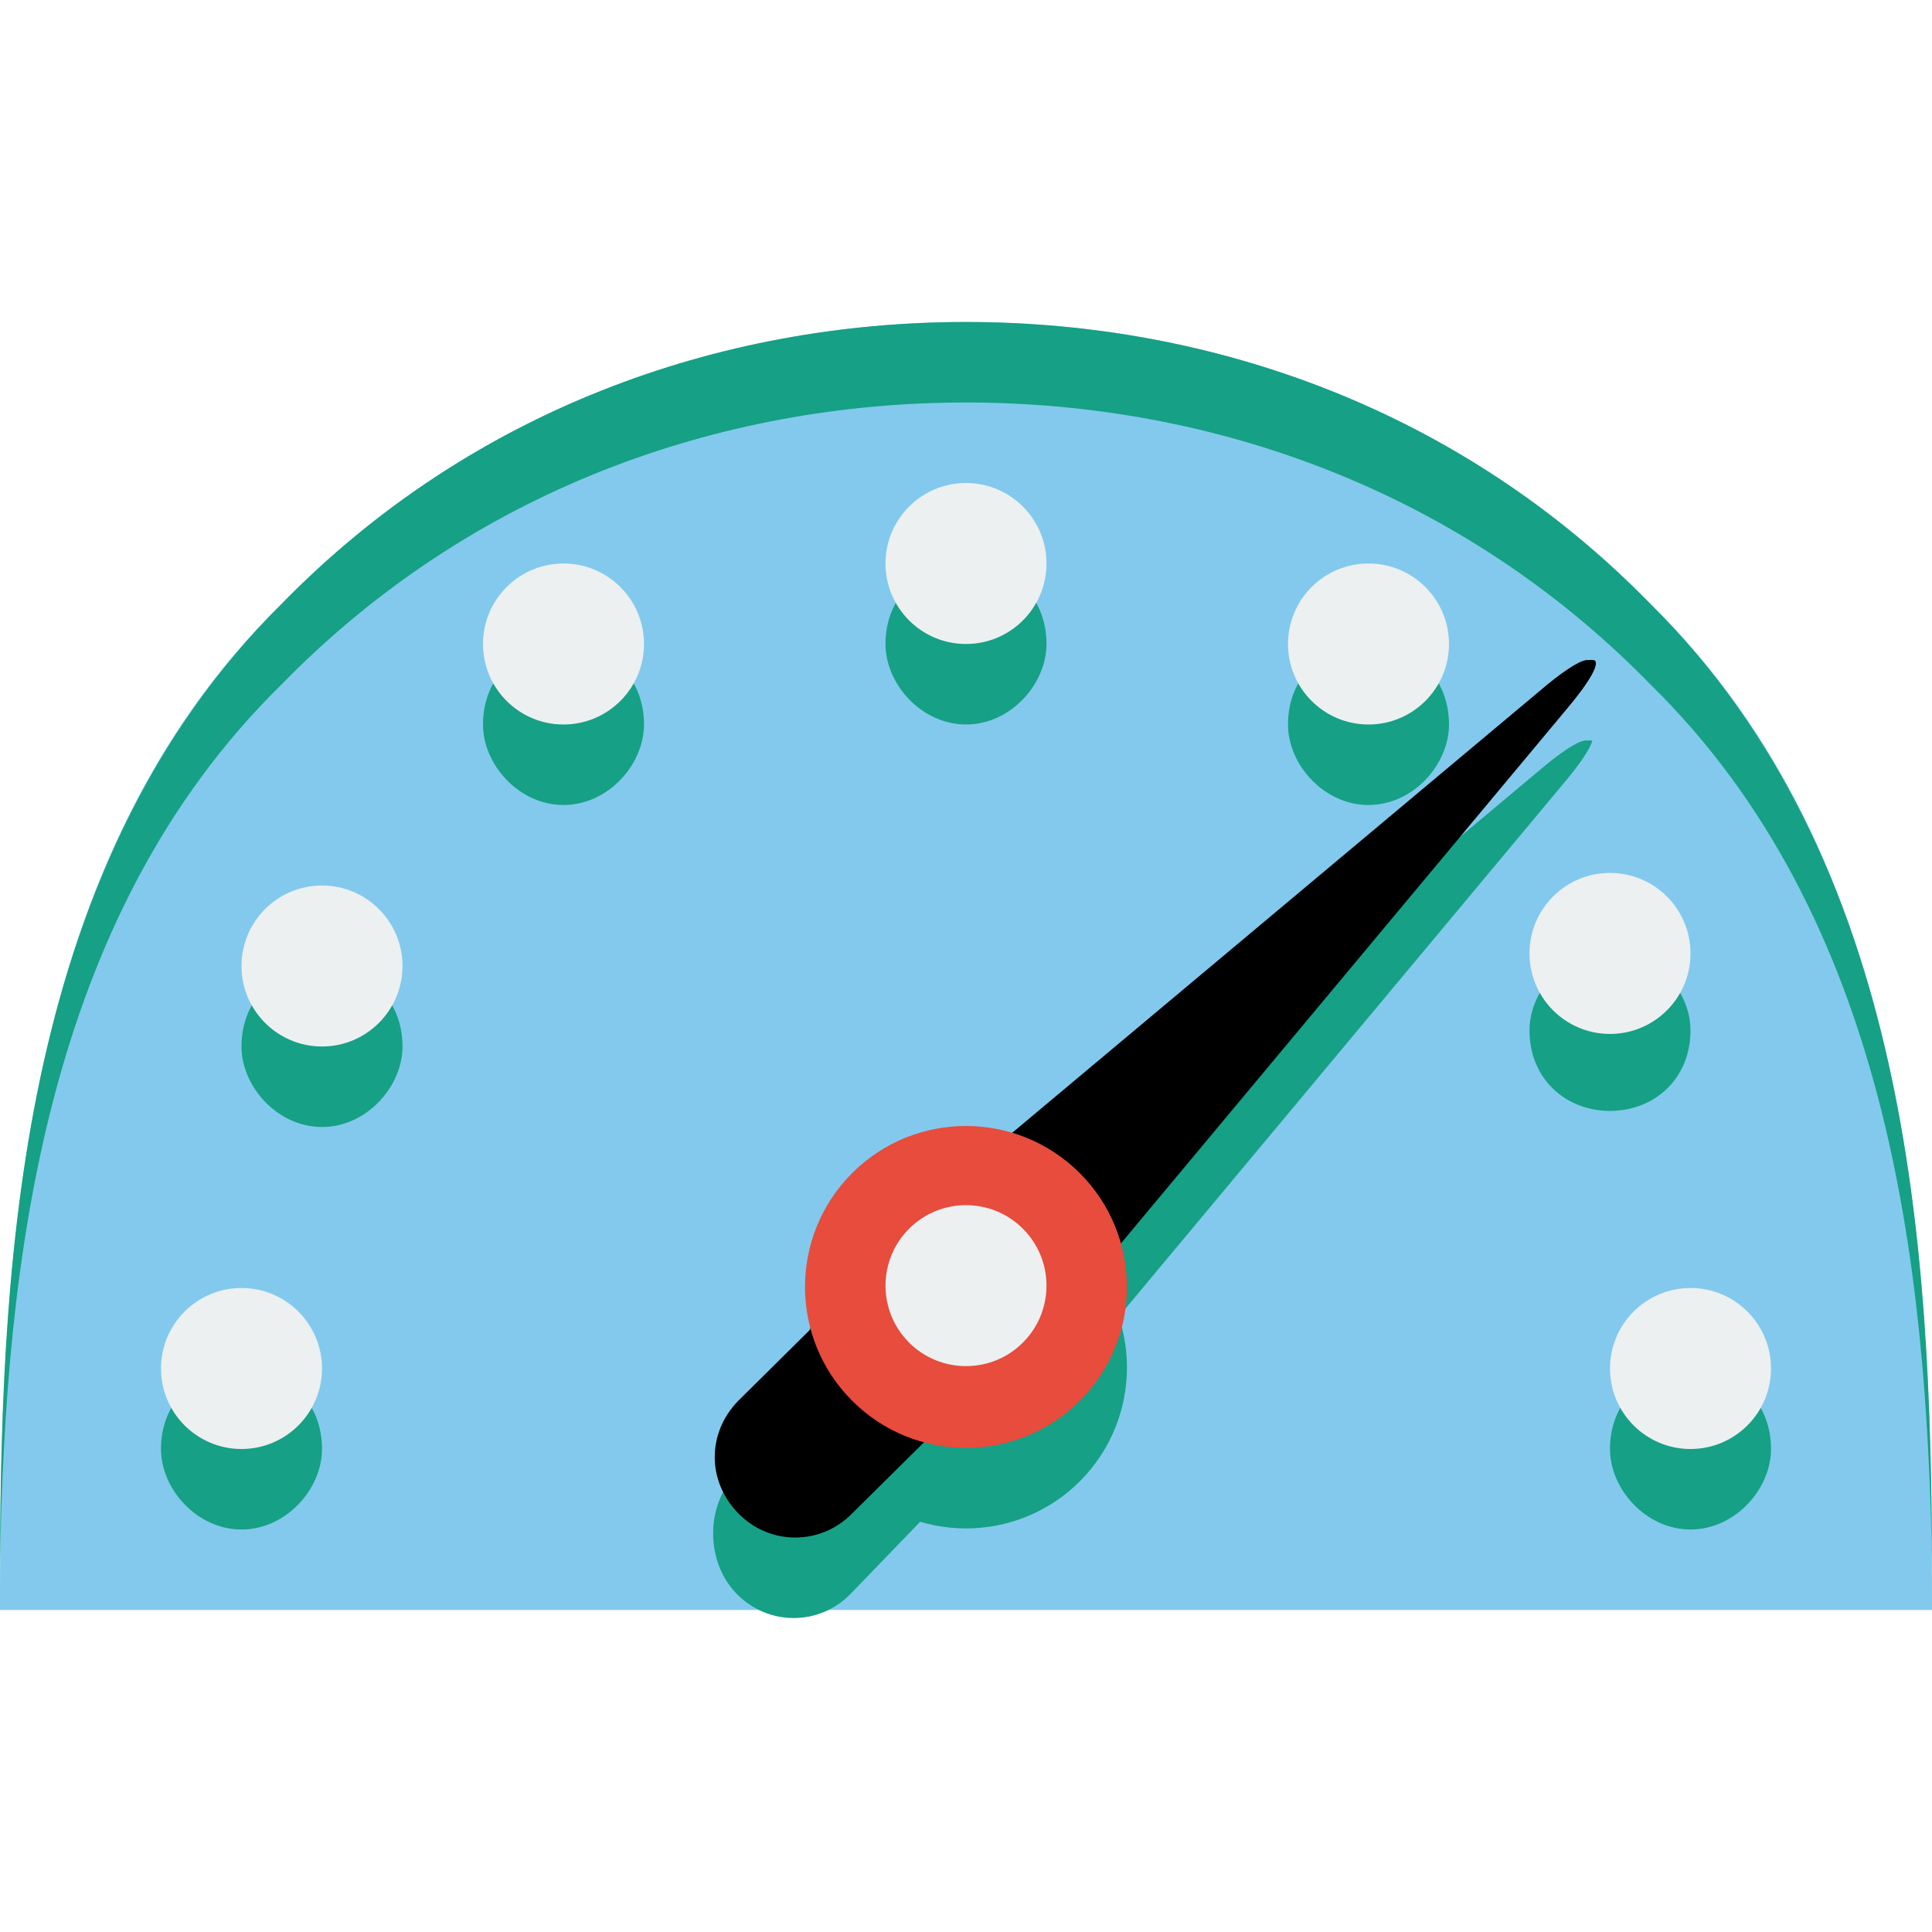
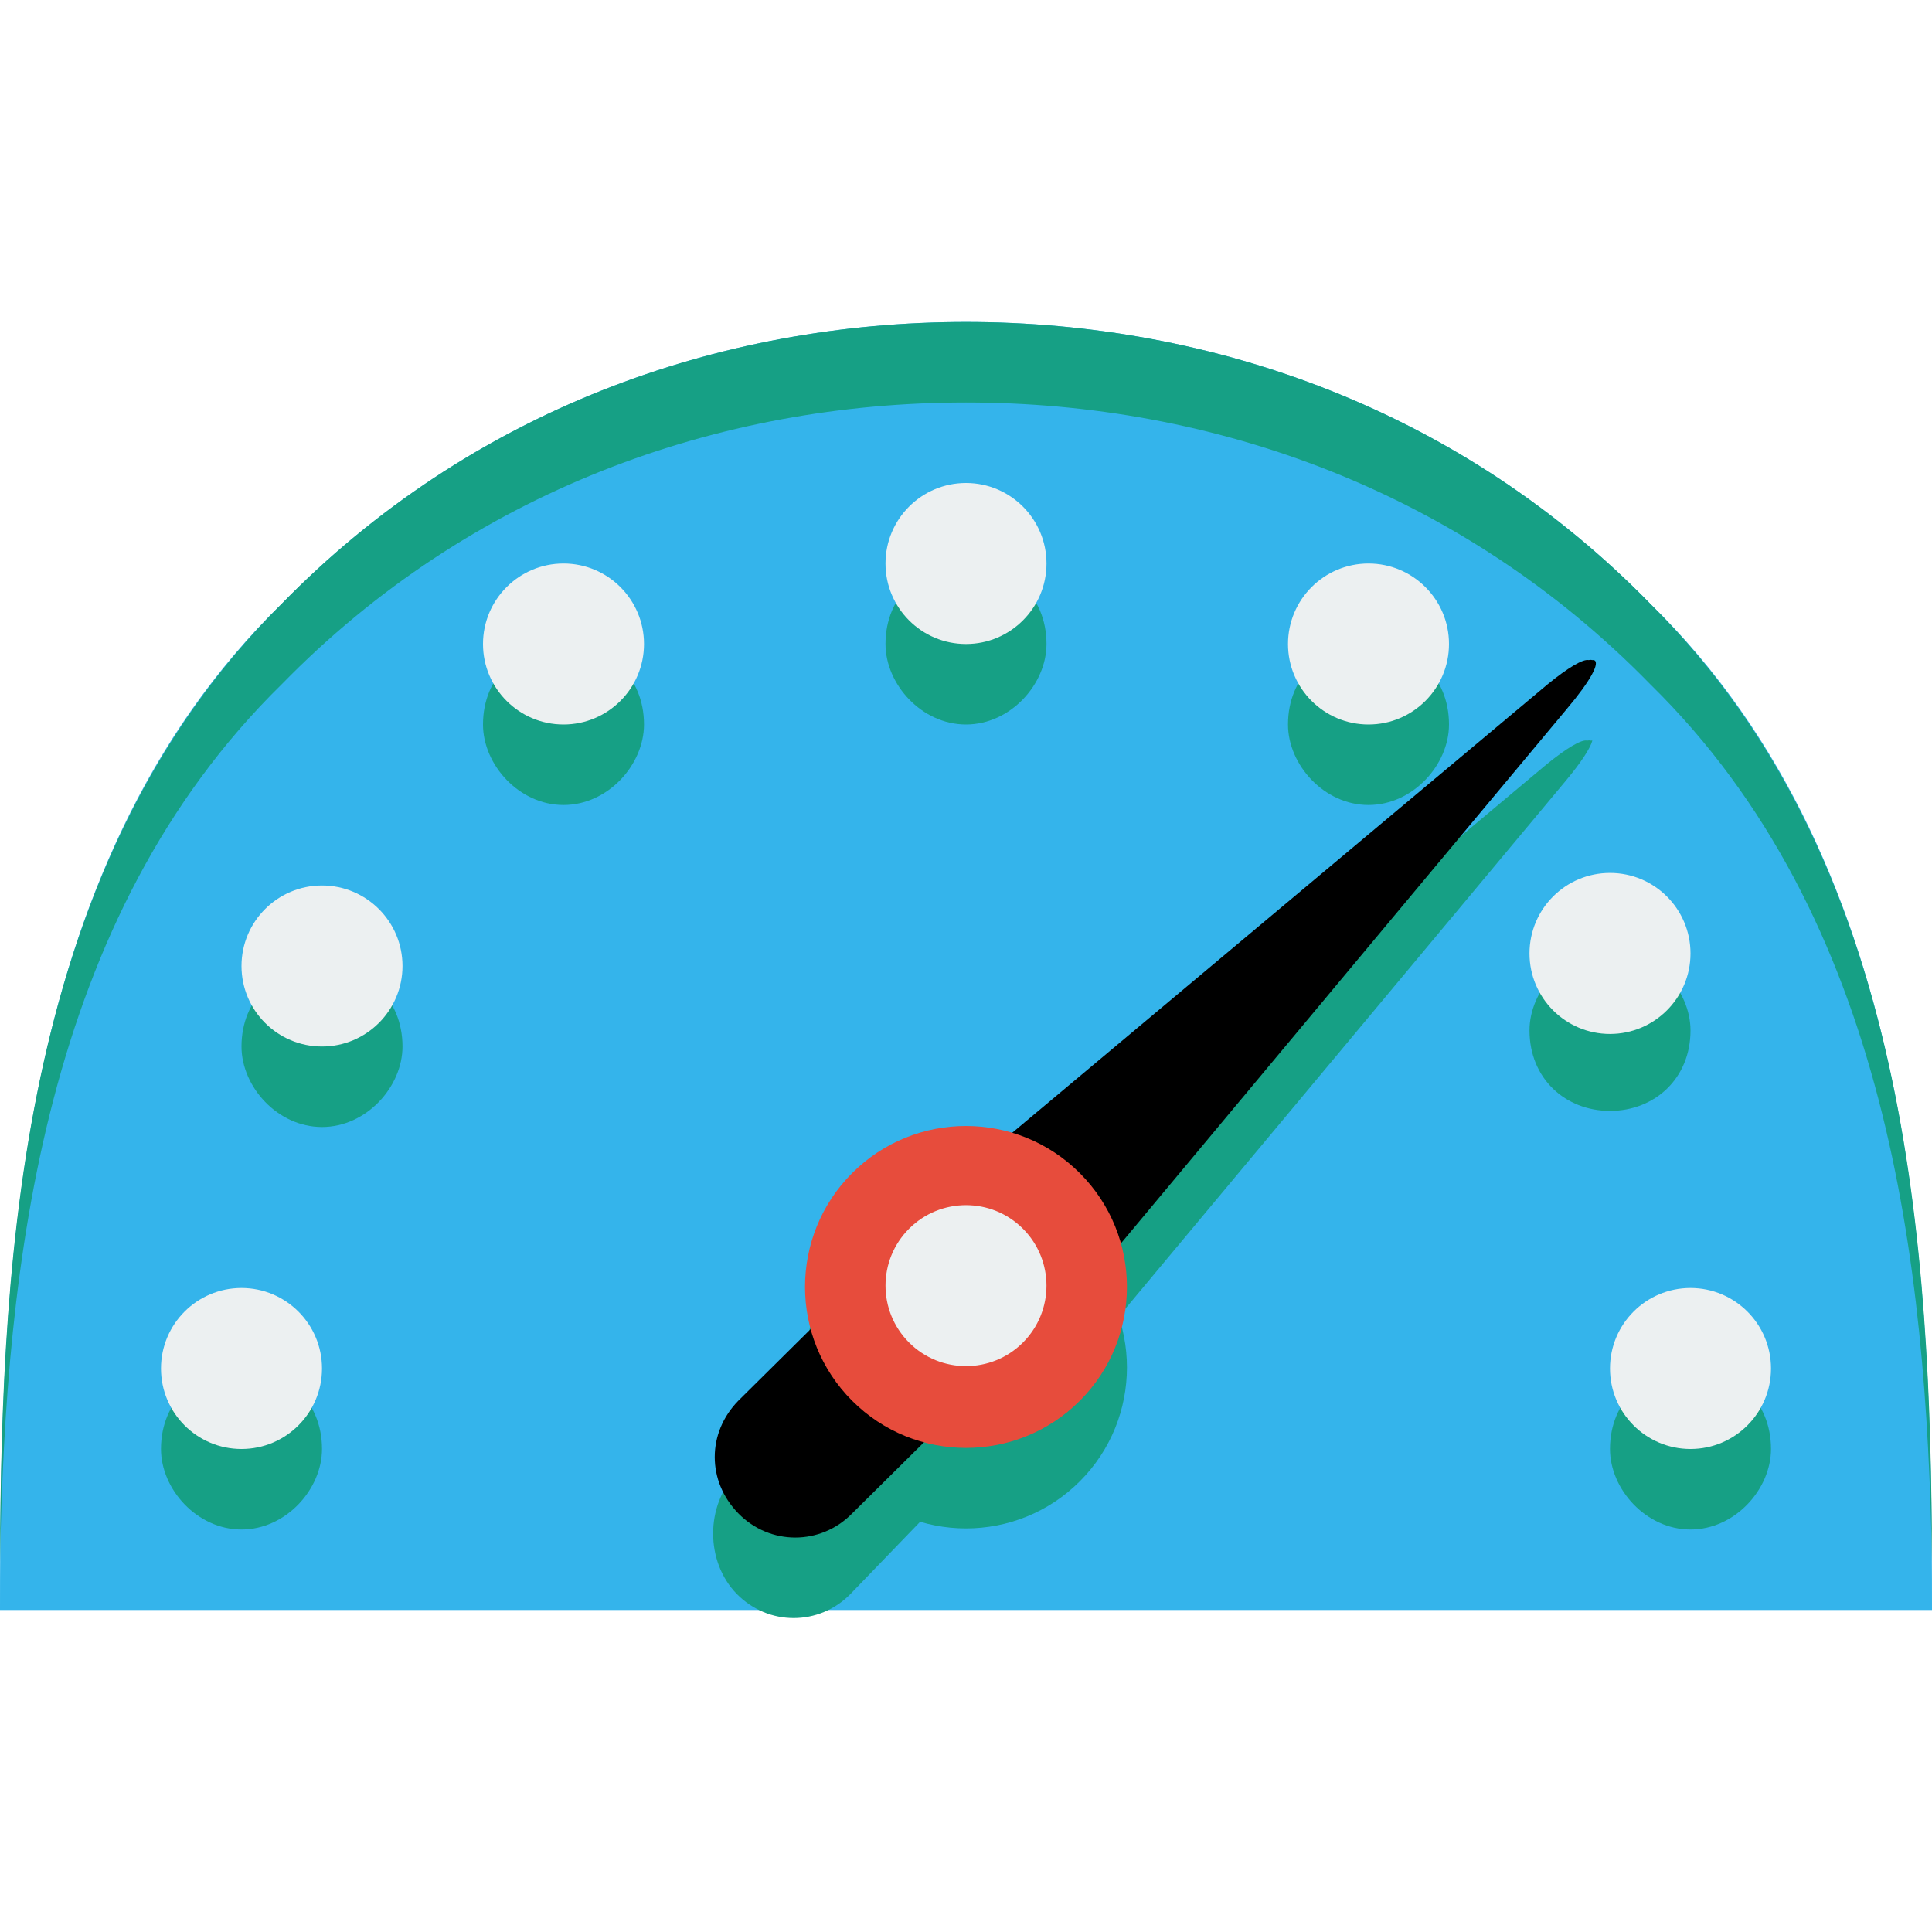
<svg xmlns="http://www.w3.org/2000/svg" height="24" width="24" version="1.1">
  <g transform="translate(0 -1028.4)">
-     <path d="m12 1032.4c-3.071 0-6.157 1.1-8.5 3.5-3.382 3.3-3.5 8.5-3.5 12.5h24c0-4-0.118-9.2-3.5-12.5-2.343-2.4-5.429-3.5-8.5-3.5z" fill="#83c9ed" />
+     <path d="m12 1032.4c-3.071 0-6.157 1.1-8.5 3.5-3.382 3.3-3.5 8.5-3.5 12.5h24c0-4-0.118-9.2-3.5-12.5-2.343-2.4-5.429-3.5-8.5-3.5z" fill="#34b4eb" />
    <path d="m12 1035.4c-0.552 0-1 0.4-1 1 0 0.5 0.448 1 1 1s1-0.5 1-1c0-0.6-0.448-1-1-1zm5 1c-0.552 0-1 0.4-1 1 0 0.5 0.448 1 1 1s1-0.5 1-1c0-0.6-0.448-1-1-1zm-10 0c-0.552 0-1 0.4-1 1 0 0.5 0.448 1 1 1s1-0.5 1-1c0-0.6-0.448-1-1-1zm13 3.8c-0.552 0-1 0.5-1 1 0 0.6 0.448 1 1 1s1-0.4 1-1c0-0.5-0.448-1-1-1zm-16 0.2c-0.552 0-1 0.4-1 1 0 0.5 0.448 1 1 1s1-0.5 1-1c0-0.6-0.448-1-1-1zm-1 5c-0.552 0-1 0.4-1 1 0 0.5 0.448 1 1 1s1-0.5 1-1c0-0.6-0.448-1-1-1zm18 0c-0.552 0-1 0.4-1 1 0 0.5 0.448 1 1 1s1-0.5 1-1c0-0.6-0.448-1-1-1z" fill="#16a085" />
    <path d="m13 11.864c0 0.477-0.448 0.864-1 0.864s-1-0.387-1-0.864 0.448-0.864 1-0.864 1 0.387 1 0.864z" transform="matrix(1.4142 1.4142 -1.6366 1.6366 14.446 1009)" fill="#16a085" />
    <path transform="matrix(.094524 .094524 -.60031 .60031 22.211 1031.9)" fill="#000" d="m12 5.942 7.481 12.957h-14.962z" />
    <path style="block-progression:tb;text-indent:0;color:#000000;text-transform:none" d="m19.759 1037.6a0.198 1.26 45 0 0 -0.044 0 0.198 1.26 45 0 0 -0.509 0.3l-7.999 6.7h0.067l-2.122 2.1c-0.391 0.4-0.391 1.1 0 1.5 0.391 0.4 1.024 0.4 1.414 0l2.122-2.2 0.088 0.1 6.674-8a0.198 1.26 45 0 0 0.331 -0.5 0.198 1.26 45 0 0 -0.022 0z" fill="#16a085" />
    <path style="block-progression:tb;text-indent:0;color:#000000;text-transform:none" d="m19.778 1036.6a0.198 1.26 45 0 0 -0.044 0 0.198 1.26 45 0 0 -0.508 0.3l-7.999 6.7 0.066 0.1-2.121 2.1c-0.391 0.4-0.391 1 0 1.4 0.391 0.4 1.023 0.4 1.414 0l2.121-2.1 0.088 0.1 6.674-8a0.198 1.26 45 0 0 0.331 -0.6 0.198 1.26 45 0 0 -0.022 0z" fill="#000" />
    <path d="m13 11.864c0 0.477-0.448 0.864-1 0.864s-1-0.387-1-0.864 0.448-0.864 1-0.864 1 0.387 1 0.864z" transform="matrix(1.4142 1.4142 -1.6366 1.6366 14.446 1008)" fill="#e74c3c" />
    <path d="m13 12c0 0.552-0.448 1-1 1s-1-0.448-1-1 0.448-1 1-1 1 0.448 1 1z" transform="matrix(.70711 .70711 -.70711 .70711 12 1027.4)" fill="#ecf0f1" />
    <path d="m12 6c-0.552 0-1 0.448-1 1s0.448 1 1 1 1-0.448 1-1-0.448-1-1-1zm5 1c-0.552 0-1 0.448-1 1s0.448 1 1 1 1-0.448 1-1-0.448-1-1-1zm-10 0c-0.552 0-1 0.448-1 1s0.448 1 1 1 1-0.448 1-1-0.448-1-1-1zm13 3.844c-0.552 0-1 0.447-1 1 0 0.552 0.448 1 1 1s1-0.448 1-1c0-0.553-0.448-1-1-1zm-16 0.156c-0.552 0-1 0.448-1 1s0.448 1 1 1 1-0.448 1-1-0.448-1-1-1zm-1 5c-0.552 0-1 0.448-1 1s0.448 1 1 1 1-0.448 1-1-0.448-1-1-1zm18 0c-0.552 0-1 0.448-1 1s0.448 1 1 1 1-0.448 1-1-0.448-1-1-1z" transform="translate(0 1028.4)" fill="#ecf0f1" />
    <path d="m12 1032.4c-3.071 0-6.157 1.1-8.5 3.5-3.23 3.2-3.484 8-3.5 11.9 0.069-3.7 0.541-8 3.5-10.9 2.343-2.4 5.429-3.5 8.5-3.5 3.071 0 6.157 1.1 8.5 3.5 2.959 2.9 3.431 7.2 3.5 10.9-0.016-3.9-0.27-8.7-3.5-11.9-2.343-2.4-5.429-3.5-8.5-3.5z" fill="#16a085" />
  </g>
</svg>
